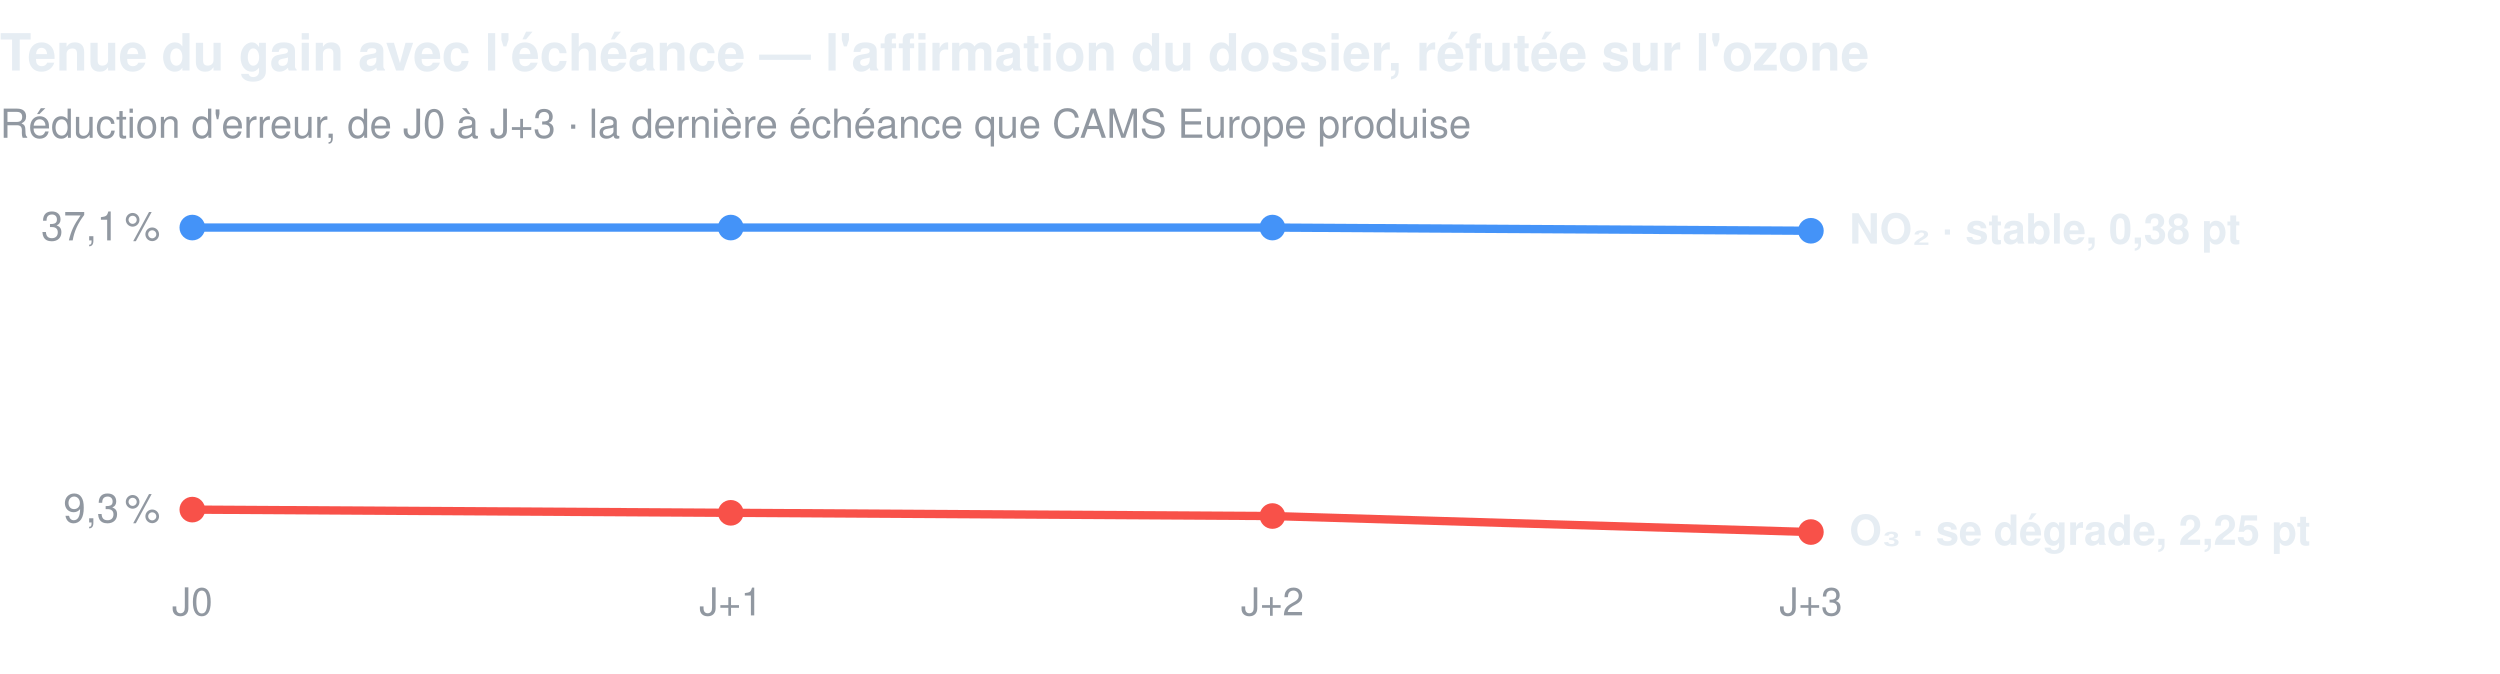
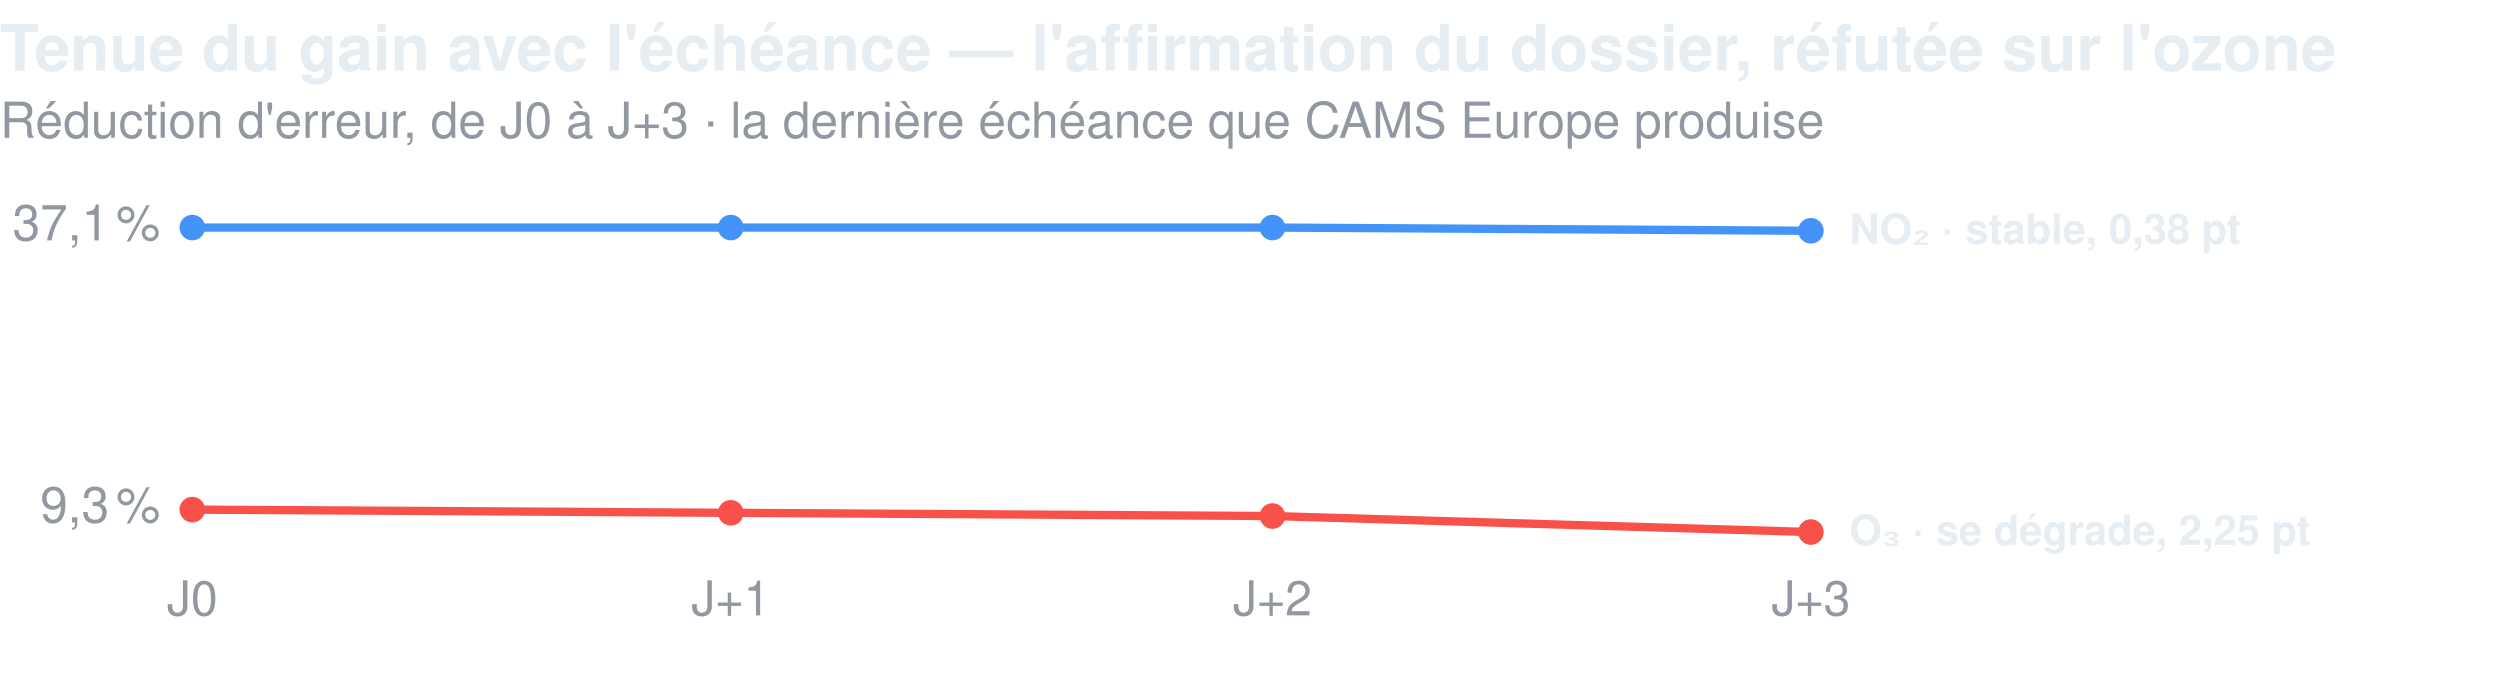
- <svg xmlns="http://www.w3.org/2000/svg" viewBox="0 0 780 210" width="780" height="210" role="img" font-family="-apple-system,BlinkMacSystemFont,'Segoe UI',Helvetica,Arial,sans-serif">
-   <text x="0" y="22" font-size="16" font-weight="600" fill="#e6edf3">Tenue du gain avec l'échéance — l'affirmation du dossier, réfutée sur l'ozone</text>
-   <text x="0" y="43" font-size="12.5" fill="#9198a1">Réduction d'erreur, de J0 à J+3 · la dernière échéance que CAMS Europe produise</text>
+ <svg xmlns="http://www.w3.org/2000/svg" viewBox="0 0 780 210" preserveAspectRatio="xMinYMin meet" role="img" font-family="-apple-system,BlinkMacSystemFont,'Segoe UI',Helvetica,Arial,sans-serif">
+   <text x="0" y="22" font-size="20" font-weight="600" fill="#e6edf3">Tenue du gain avec l'échéance — l'affirmation du dossier, réfutée sur l'ozone</text>
+   <text x="0" y="43" font-size="15.5" fill="#9198a1">Réduction d'erreur, de J0 à J+3 · la dernière échéance que CAMS Europe produise</text>
  <polyline points="60,71 228,71 397,71 565,72" fill="none" stroke="#4493f8" stroke-width="2.6" />
  <circle cx="60" cy="71" r="4" fill="#4493f8" />
  <circle cx="228" cy="71" r="4" fill="#4493f8" />
  <circle cx="397" cy="71" r="4" fill="#4493f8" />
  <circle cx="565" cy="72" r="4" fill="#4493f8" />
  <text x="577" y="76" font-size="13" font-weight="600" fill="#e6edf3">NO₂ · stable, 0,38 pt</text>
-   <text x="50" y="75" font-size="12.5" text-anchor="end" fill="#9198a1">37,1 %</text>
+   <text x="50" y="75" font-size="15.5" text-anchor="end" fill="#9198a1">37,1 %</text>
  <polyline points="60,159 228,160 397,161 565,166" fill="none" stroke="#f85149" stroke-width="2.6" />
  <circle cx="60" cy="159" r="4" fill="#f85149" />
  <circle cx="228" cy="160" r="4" fill="#f85149" />
  <circle cx="397" cy="161" r="4" fill="#f85149" />
  <circle cx="565" cy="166" r="4" fill="#f85149" />
  <text x="577" y="170" font-size="13" font-weight="600" fill="#e6edf3">O₃ · se dégrade, 2,25 pt</text>
-   <text x="50" y="163" font-size="12.5" text-anchor="end" fill="#9198a1">9,3 %</text>
-   <text x="60" y="192" font-size="12" text-anchor="middle" fill="#9198a1">J0</text>
-   <text x="228" y="192" font-size="12" text-anchor="middle" fill="#9198a1">J+1</text>
-   <text x="397" y="192" font-size="12" text-anchor="middle" fill="#9198a1">J+2</text>
-   <text x="565" y="192" font-size="12" text-anchor="middle" fill="#9198a1">J+3</text>
+   <text x="50" y="163" font-size="15.5" text-anchor="end" fill="#9198a1">9,3 %</text>
+   <text x="60" y="192" font-size="15" text-anchor="middle" fill="#9198a1">J0</text>
+   <text x="228" y="192" font-size="15" text-anchor="middle" fill="#9198a1">J+1</text>
+   <text x="397" y="192" font-size="15" text-anchor="middle" fill="#9198a1">J+2</text>
+   <text x="565" y="192" font-size="15" text-anchor="middle" fill="#9198a1">J+3</text>
</svg>
